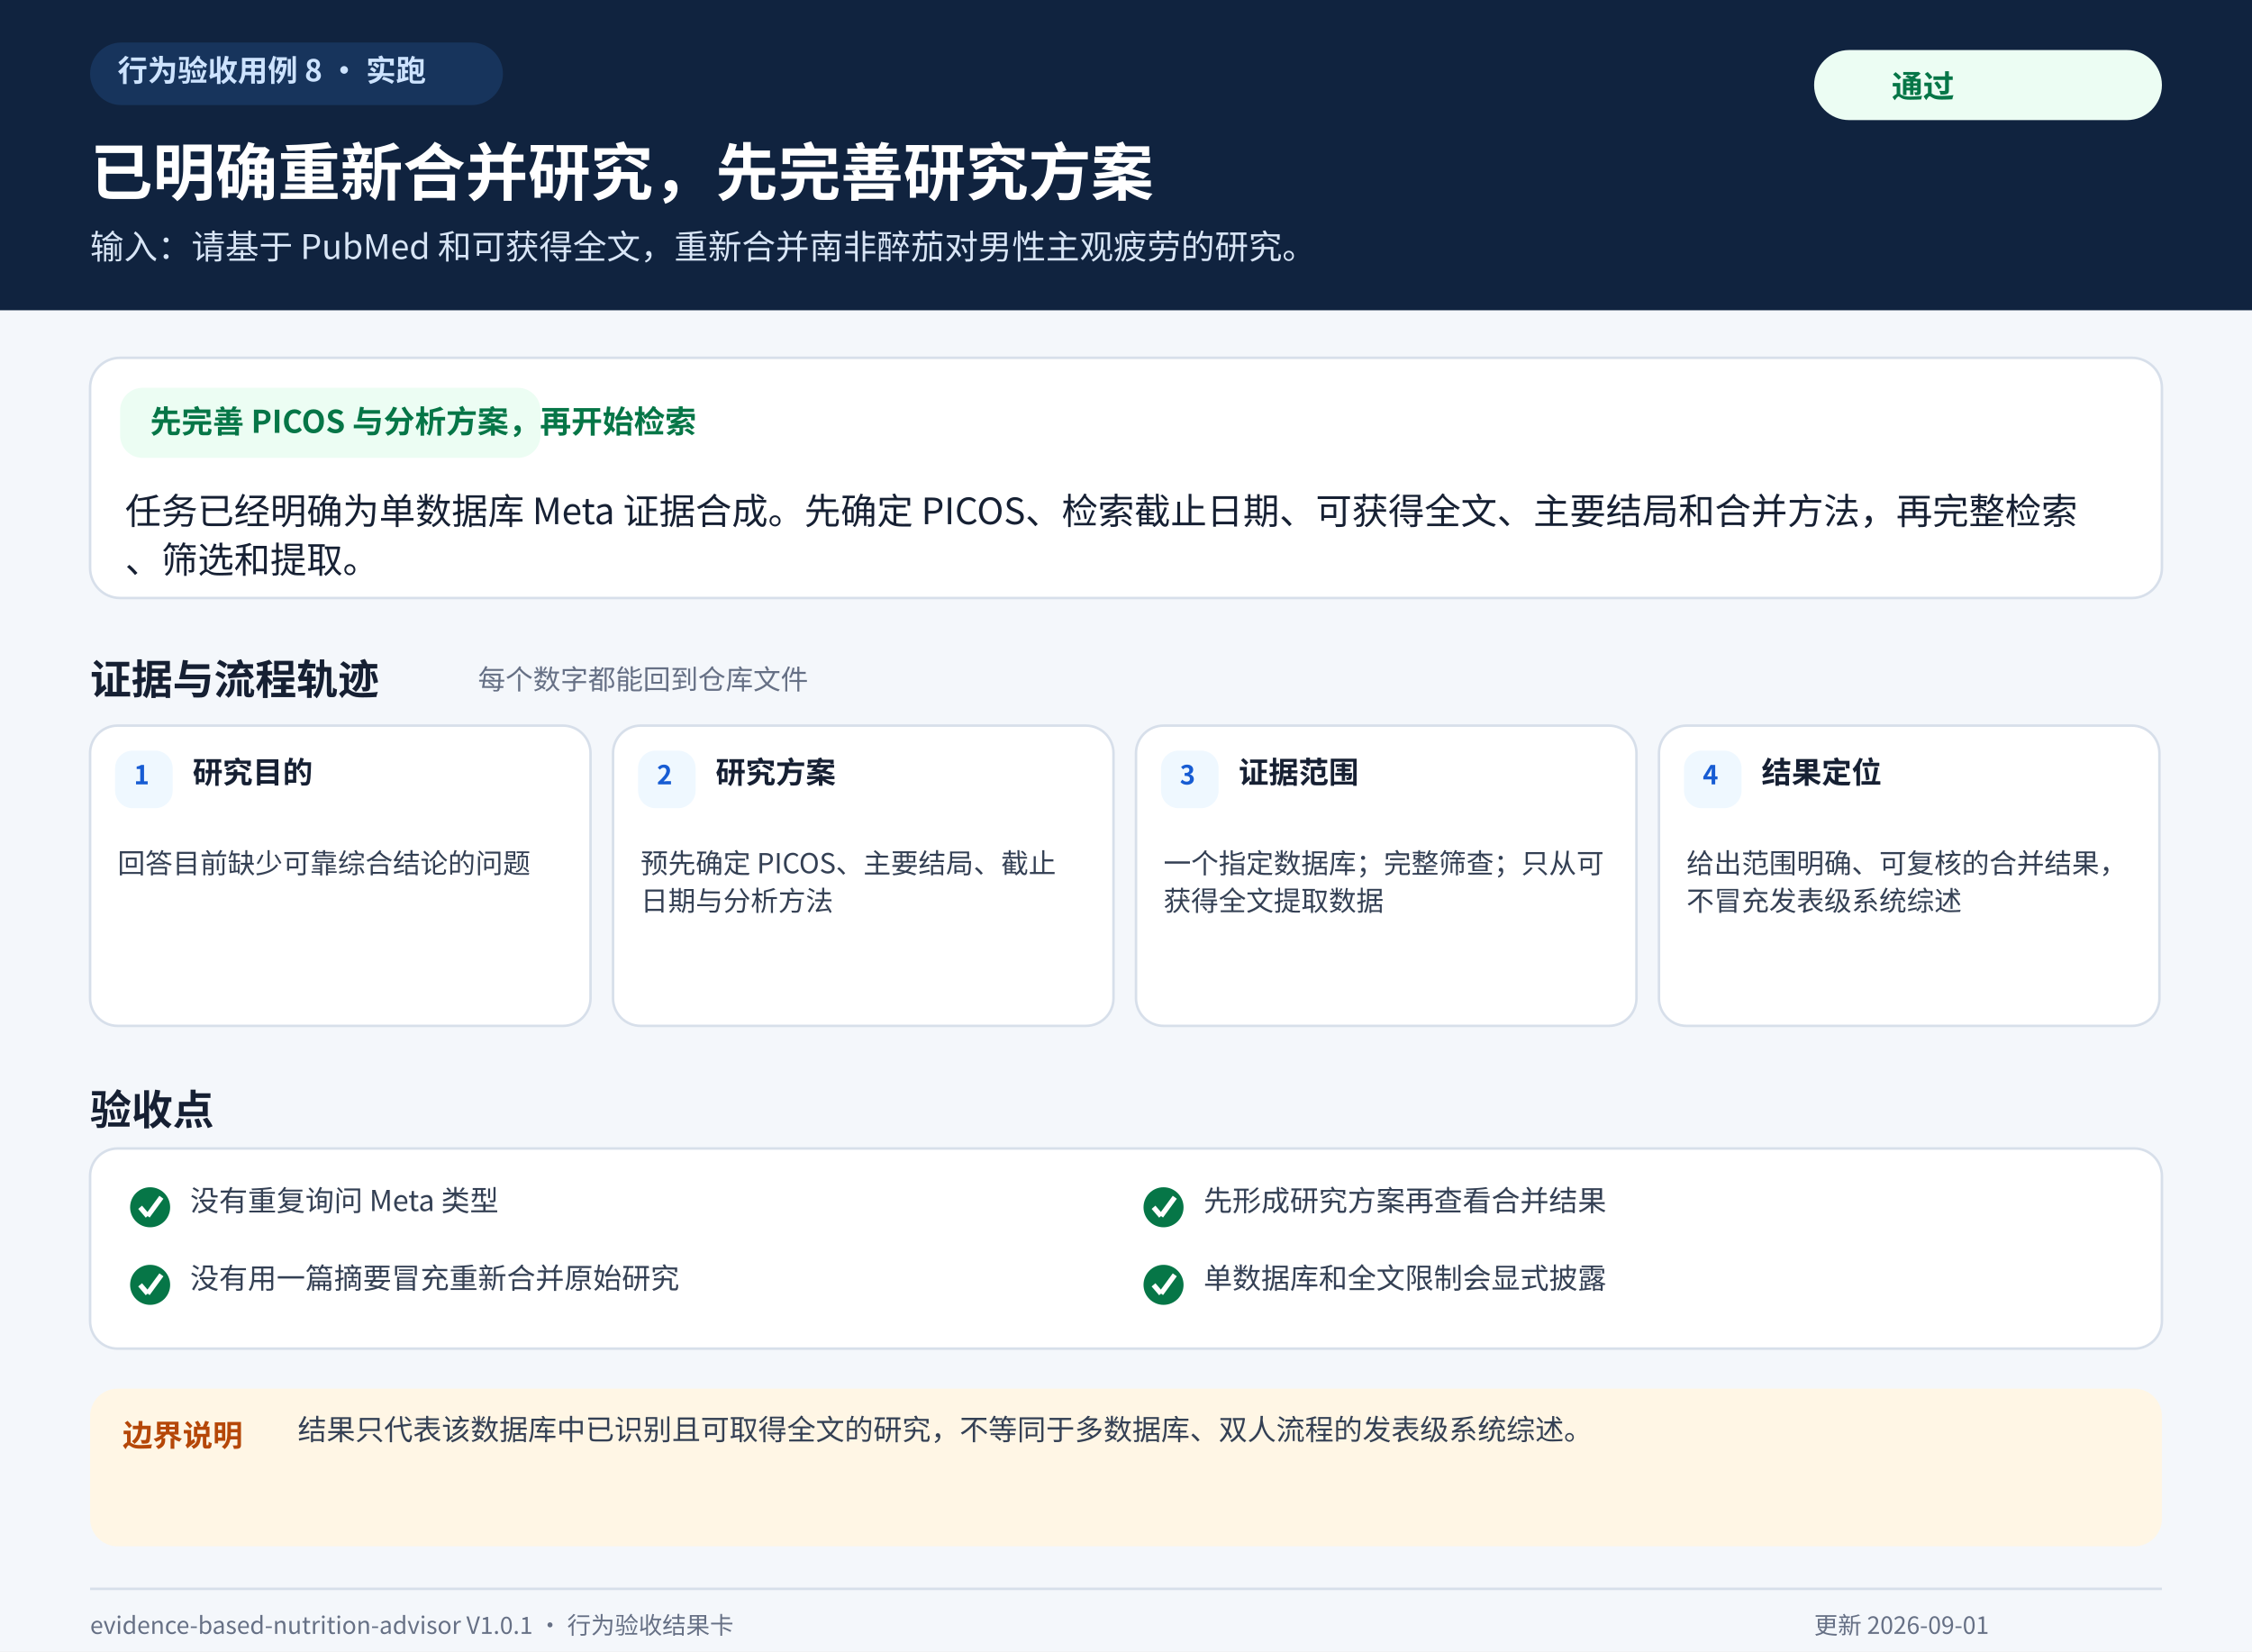
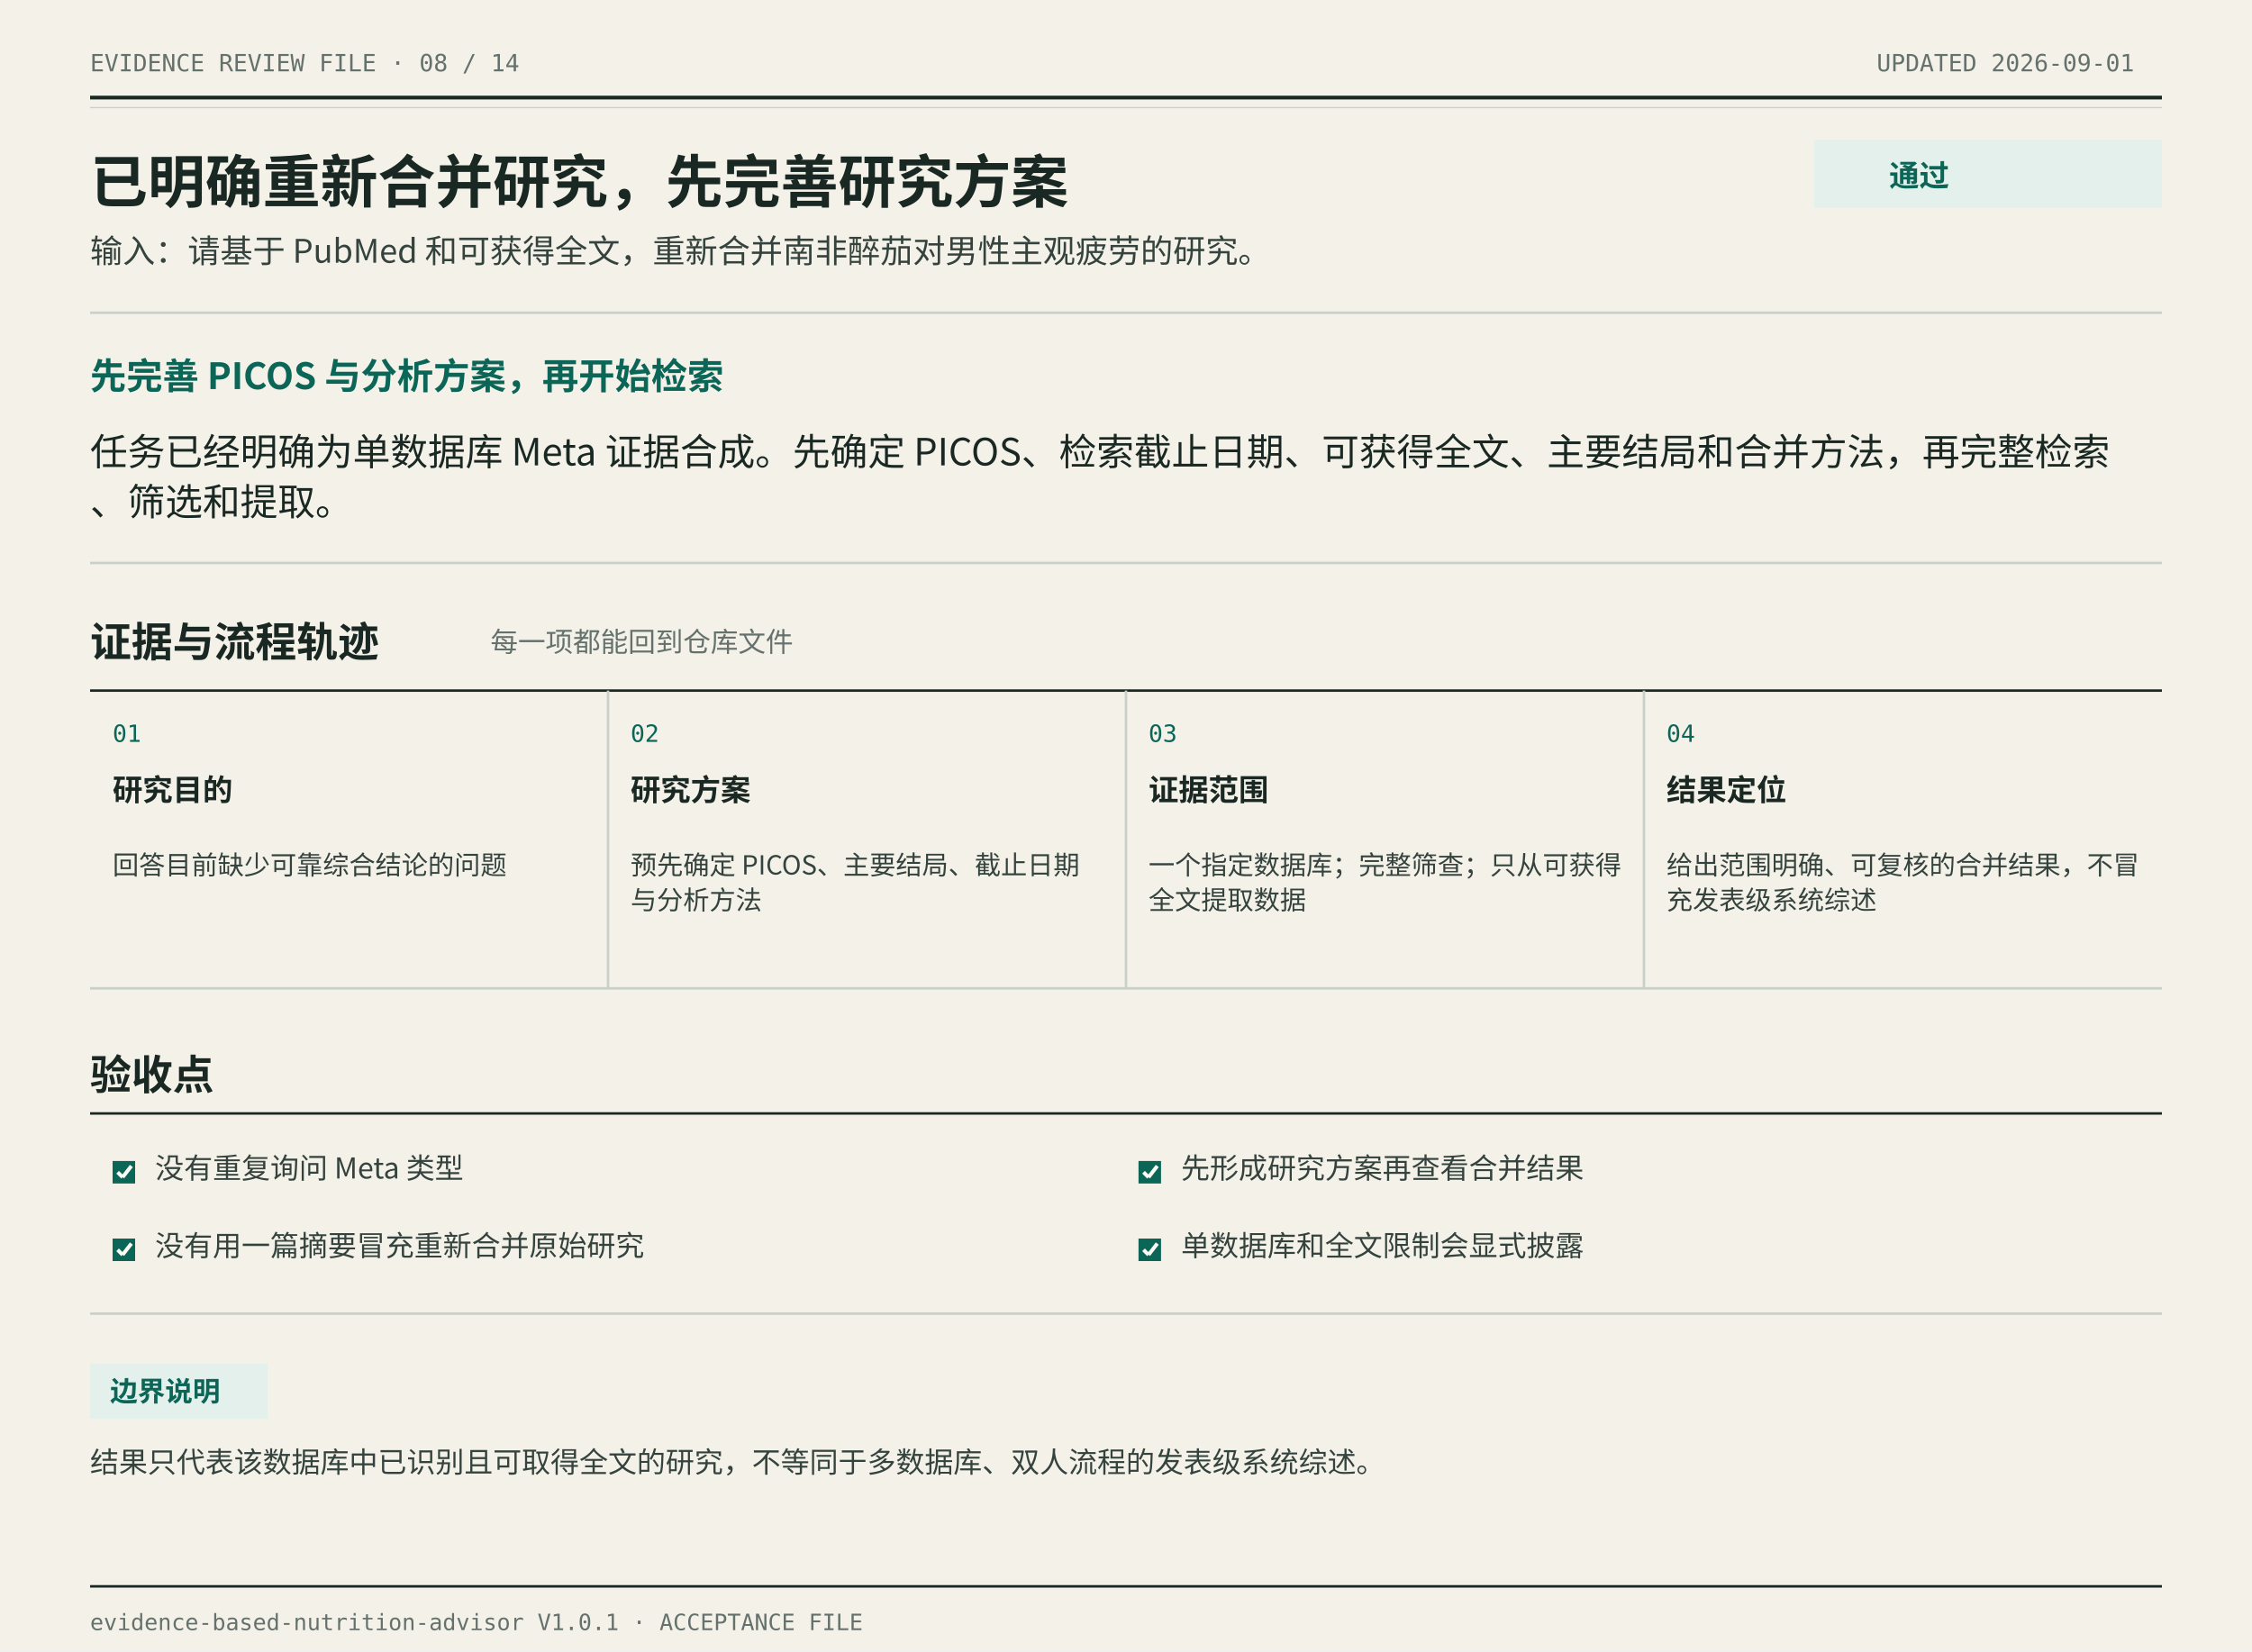
<svg xmlns="http://www.w3.org/2000/svg" width="1800" height="1320" viewBox="0 0 1800 1320" role="img" aria-label="行为验收用例 8：已明确重新合并研究，先完善研究方案">
-   <rect width="1800" height="1320" fill="#F4F7FB" />
-   <rect x="0" y="0" width="1800" height="248" rx="0" fill="#10233F" />
-   <rect x="72" y="34" width="330" height="50" rx="25" fill="#17345C" />
-   <text x="94" y="65" font-family="Microsoft YaHei, PingFang SC, Noto Sans CJK SC, sans-serif" font-size="24" font-weight="700" fill="#CDE3FF">行为验收用例 8 · 实跑</text>
-   <text x="72" y="156" font-family="Microsoft YaHei, PingFang SC, Noto Sans CJK SC, sans-serif" font-size="50" font-weight="700" fill="#FFFFFF">已明确重新合并研究，先完善研究方案</text>
-   <text x="72" y="207" font-family="Microsoft YaHei, PingFang SC, Noto Sans CJK SC, sans-serif" font-size="27" font-weight="400" fill="#D8E5F6">输入：请基于 PubMed 和可获得全文，重新合并南非醉茄对男性主观疲劳的研究。</text>
-   <rect x="1450" y="40" width="278" height="56" rx="28" fill="#ECFDF3" />
-   <text x="1512" y="78" font-family="Microsoft YaHei, PingFang SC, Noto Sans CJK SC, sans-serif" font-size="25" font-weight="700" fill="#067647">通过</text>
-   <rect x="72" y="286" width="1656" height="192" rx="24" fill="#FFFFFF" stroke="#D7DFEA" stroke-width="2" />
-   <rect x="96" y="310" width="336" height="56" rx="18" fill="#ECFDF3" />
-   <text x="120" y="346" font-family="Microsoft YaHei, PingFang SC, Noto Sans CJK SC, sans-serif" font-size="25" font-weight="700" fill="#067647">先完善 PICOS 与分析方案，再开始检索</text>
-   <text x="100" y="419" font-family="Microsoft YaHei, PingFang SC, Noto Sans CJK SC, sans-serif" font-size="29" font-weight="400" fill="#162033">任务已经明确为单数据库 Meta 证据合成。先确定 PICOS、检索截止日期、可获得全文、主要结局和合并方法，再完整检索</text>
-   <text x="100" y="458" font-family="Microsoft YaHei, PingFang SC, Noto Sans CJK SC, sans-serif" font-size="29" font-weight="400" fill="#162033">、筛选和提取。</text>
-   <text x="72" y="555" font-family="Microsoft YaHei, PingFang SC, Noto Sans CJK SC, sans-serif" font-size="33" font-weight="700" fill="#162033">证据与流程轨迹</text>
-   <text x="382" y="551" font-family="Microsoft YaHei, PingFang SC, Noto Sans CJK SC, sans-serif" font-size="22" font-weight="400" fill="#667085">每个数字都能回到仓库文件</text>
-   <rect x="72" y="580" width="400" height="240" rx="22" fill="#FFFFFF" stroke="#D7DFEA" stroke-width="2" />
-   <rect x="92" y="600" width="46" height="46" rx="14" fill="#EFF8FF" />
-   <text x="107" y="627" font-family="Microsoft YaHei, PingFang SC, Noto Sans CJK SC, sans-serif" font-size="21" font-weight="700" fill="#175CD3">1</text>
-   <text x="154" y="626" font-family="Microsoft YaHei, PingFang SC, Noto Sans CJK SC, sans-serif" font-size="24" font-weight="700" fill="#162033">研究目的</text>
-   <text x="94" y="698" font-family="Microsoft YaHei, PingFang SC, Noto Sans CJK SC, sans-serif" font-size="22" font-weight="400" fill="#344054">回答目前缺少可靠综合结论的问题</text>
-   <rect x="490" y="580" width="400" height="240" rx="22" fill="#FFFFFF" stroke="#D7DFEA" stroke-width="2" />
-   <rect x="510" y="600" width="46" height="46" rx="14" fill="#EFF8FF" />
-   <text x="525" y="627" font-family="Microsoft YaHei, PingFang SC, Noto Sans CJK SC, sans-serif" font-size="21" font-weight="700" fill="#175CD3">2</text>
-   <text x="572" y="626" font-family="Microsoft YaHei, PingFang SC, Noto Sans CJK SC, sans-serif" font-size="24" font-weight="700" fill="#162033">研究方案</text>
-   <text x="512" y="698" font-family="Microsoft YaHei, PingFang SC, Noto Sans CJK SC, sans-serif" font-size="22" font-weight="400" fill="#344054">预先确定 PICOS、主要结局、截止</text>
-   <text x="512" y="728" font-family="Microsoft YaHei, PingFang SC, Noto Sans CJK SC, sans-serif" font-size="22" font-weight="400" fill="#344054">日期与分析方法</text>
-   <rect x="908" y="580" width="400" height="240" rx="22" fill="#FFFFFF" stroke="#D7DFEA" stroke-width="2" />
-   <rect x="928" y="600" width="46" height="46" rx="14" fill="#EFF8FF" />
-   <text x="943" y="627" font-family="Microsoft YaHei, PingFang SC, Noto Sans CJK SC, sans-serif" font-size="21" font-weight="700" fill="#175CD3">3</text>
-   <text x="990" y="626" font-family="Microsoft YaHei, PingFang SC, Noto Sans CJK SC, sans-serif" font-size="24" font-weight="700" fill="#162033">证据范围</text>
-   <text x="930" y="698" font-family="Microsoft YaHei, PingFang SC, Noto Sans CJK SC, sans-serif" font-size="22" font-weight="400" fill="#344054">一个指定数据库；完整筛查；只从可</text>
-   <text x="930" y="728" font-family="Microsoft YaHei, PingFang SC, Noto Sans CJK SC, sans-serif" font-size="22" font-weight="400" fill="#344054">获得全文提取数据</text>
-   <rect x="1326" y="580" width="400" height="240" rx="22" fill="#FFFFFF" stroke="#D7DFEA" stroke-width="2" />
-   <rect x="1346" y="600" width="46" height="46" rx="14" fill="#EFF8FF" />
-   <text x="1361" y="627" font-family="Microsoft YaHei, PingFang SC, Noto Sans CJK SC, sans-serif" font-size="21" font-weight="700" fill="#175CD3">4</text>
-   <text x="1408" y="626" font-family="Microsoft YaHei, PingFang SC, Noto Sans CJK SC, sans-serif" font-size="24" font-weight="700" fill="#162033">结果定位</text>
-   <text x="1348" y="698" font-family="Microsoft YaHei, PingFang SC, Noto Sans CJK SC, sans-serif" font-size="22" font-weight="400" fill="#344054">给出范围明确、可复核的合并结果，</text>
-   <text x="1348" y="728" font-family="Microsoft YaHei, PingFang SC, Noto Sans CJK SC, sans-serif" font-size="22" font-weight="400" fill="#344054">不冒充发表级系统综述</text>
-   <text x="72" y="899" font-family="Microsoft YaHei, PingFang SC, Noto Sans CJK SC, sans-serif" font-size="33" font-weight="700" fill="#162033">验收点</text>
-   <rect x="72" y="918" width="1656" height="160" rx="22" fill="#FFFFFF" stroke="#D7DFEA" stroke-width="2" />
-   <circle cx="120.0" cy="965.0" r="16.0" fill="#067647" />
-   <line x1="112" y1="965" x2="118" y2="972" stroke="#FFFFFF" stroke-width="4" />
-   <line x1="118" y1="972" x2="129" y2="957" stroke="#FFFFFF" stroke-width="4" />
-   <text x="152" y="968" font-family="Microsoft YaHei, PingFang SC, Noto Sans CJK SC, sans-serif" font-size="23" font-weight="400" fill="#344054">没有重复询问 Meta 类型</text>
-   <circle cx="930.0" cy="965.0" r="16.0" fill="#067647" />
-   <line x1="922" y1="965" x2="928" y2="972" stroke="#FFFFFF" stroke-width="4" />
-   <line x1="928" y1="972" x2="939" y2="957" stroke="#FFFFFF" stroke-width="4" />
-   <text x="962" y="968" font-family="Microsoft YaHei, PingFang SC, Noto Sans CJK SC, sans-serif" font-size="23" font-weight="400" fill="#344054">先形成研究方案再查看合并结果</text>
-   <circle cx="120.0" cy="1027.0" r="16.0" fill="#067647" />
-   <line x1="112" y1="1027" x2="118" y2="1034" stroke="#FFFFFF" stroke-width="4" />
-   <line x1="118" y1="1034" x2="129" y2="1019" stroke="#FFFFFF" stroke-width="4" />
-   <text x="152" y="1030" font-family="Microsoft YaHei, PingFang SC, Noto Sans CJK SC, sans-serif" font-size="23" font-weight="400" fill="#344054">没有用一篇摘要冒充重新合并原始研究</text>
-   <circle cx="930.0" cy="1027.0" r="16.0" fill="#067647" />
-   <line x1="922" y1="1027" x2="928" y2="1034" stroke="#FFFFFF" stroke-width="4" />
-   <line x1="928" y1="1034" x2="939" y2="1019" stroke="#FFFFFF" stroke-width="4" />
-   <text x="962" y="1030" font-family="Microsoft YaHei, PingFang SC, Noto Sans CJK SC, sans-serif" font-size="23" font-weight="400" fill="#344054">单数据库和全文限制会显式披露</text>
-   <rect x="72" y="1110" width="1656" height="126" rx="22" fill="#FFF6E5" />
-   <text x="98" y="1156" font-family="Microsoft YaHei, PingFang SC, Noto Sans CJK SC, sans-serif" font-size="24" font-weight="700" fill="#B54708">边界说明</text>
-   <text x="238" y="1151" font-family="Microsoft YaHei, PingFang SC, Noto Sans CJK SC, sans-serif" font-size="23" font-weight="400" fill="#344054">结果只代表该数据库中已识别且可取得全文的研究，不等同于多数据库、双人流程的发表级系统综述。</text>
-   <line x1="72" y1="1270" x2="1728" y2="1270" stroke="#D7DFEA" stroke-width="2" />
-   <text x="72" y="1306" font-family="Microsoft YaHei, PingFang SC, Noto Sans CJK SC, sans-serif" font-size="19" font-weight="400" fill="#667085">evidence-based-nutrition-advisor V1.0.1 · 行为验收结果卡</text>
-   <text x="1450" y="1306" font-family="Microsoft YaHei, PingFang SC, Noto Sans CJK SC, sans-serif" font-size="19" font-weight="400" fill="#667085">更新 2026-09-01</text>
+   <rect width="1800" height="1320" fill="#F4F1E9" />
+   <rect x="0" y="0" width="1800" height="1320" rx="0" fill="#F4F1E9" />
+   <text x="72" y="57" font-family="Consolas, monospace" font-size="19" font-weight="400" fill="#65716C">EVIDENCE REVIEW FILE · 08 / 14</text>
+   <text x="1500" y="57" font-family="Consolas, monospace" font-size="19" font-weight="400" fill="#65716C">UPDATED 2026-09-01</text>
+   <line x1="72" y1="78" x2="1728" y2="78" stroke="#1A2823" stroke-width="3" />
+   <line x1="72" y1="86" x2="1728" y2="86" stroke="#C9D0C8" stroke-width="1" />
+   <text x="72" y="162" font-family="Microsoft YaHei, PingFang SC, Noto Sans CJK SC, sans-serif" font-size="46" font-weight="700" fill="#1A2823">已明确重新合并研究，先完善研究方案</text>
+   <text x="72" y="210" font-family="Microsoft YaHei, PingFang SC, Noto Sans CJK SC, sans-serif" font-size="26" font-weight="400" fill="#34433D">输入：请基于 PubMed 和可获得全文，重新合并南非醉茄对男性主观疲劳的研究。</text>
+   <rect x="1450" y="112" width="278" height="54" rx="0" fill="#E4F0EB" />
+   <text x="1510" y="149" font-family="Microsoft YaHei, PingFang SC, Noto Sans CJK SC, sans-serif" font-size="24" font-weight="700" fill="#0B6657">通过</text>
+   <line x1="72" y1="250" x2="1728" y2="250" stroke="#C9D0C8" stroke-width="2" />
+   <text x="72" y="311" font-family="Microsoft YaHei, PingFang SC, Noto Sans CJK SC, sans-serif" font-size="29" font-weight="700" fill="#0B6657">先完善 PICOS 与分析方案，再开始检索</text>
+   <text x="72" y="372" font-family="Microsoft YaHei, PingFang SC, Noto Sans CJK SC, sans-serif" font-size="30" font-weight="400" fill="#1A2823">任务已经明确为单数据库 Meta 证据合成。先确定 PICOS、检索截止日期、可获得全文、主要结局和合并方法，再完整检索</text>
+   <text x="72" y="412" font-family="Microsoft YaHei, PingFang SC, Noto Sans CJK SC, sans-serif" font-size="30" font-weight="400" fill="#1A2823">、筛选和提取。</text>
+   <line x1="72" y1="450" x2="1728" y2="450" stroke="#C9D0C8" stroke-width="2" />
+   <text x="72" y="525" font-family="Microsoft YaHei, PingFang SC, Noto Sans CJK SC, sans-serif" font-size="33" font-weight="700" fill="#1A2823">证据与流程轨迹</text>
+   <text x="392" y="521" font-family="Microsoft YaHei, PingFang SC, Noto Sans CJK SC, sans-serif" font-size="22" font-weight="400" fill="#65716C">每一项都能回到仓库文件</text>
+   <line x1="72" y1="552" x2="486" y2="552" stroke="#1A2823" stroke-width="2" />
+   <line x1="72" y1="790" x2="486" y2="790" stroke="#C9D0C8" stroke-width="2" />
+   <text x="90" y="593" font-family="Consolas, monospace" font-size="19" font-weight="400" fill="#0B6657">01</text>
+   <text x="90" y="640" font-family="Microsoft YaHei, PingFang SC, Noto Sans CJK SC, sans-serif" font-size="24" font-weight="700" fill="#1A2823">研究目的</text>
+   <text x="90" y="699" font-family="Microsoft YaHei, PingFang SC, Noto Sans CJK SC, sans-serif" font-size="21" font-weight="400" fill="#34433D">回答目前缺少可靠综合结论的问题</text>
+   <line x1="486" y1="552" x2="900" y2="552" stroke="#1A2823" stroke-width="2" />
+   <line x1="486" y1="790" x2="900" y2="790" stroke="#C9D0C8" stroke-width="2" />
+   <line x1="486" y1="552" x2="486" y2="790" stroke="#C9D0C8" stroke-width="2" />
+   <text x="504" y="593" font-family="Consolas, monospace" font-size="19" font-weight="400" fill="#0B6657">02</text>
+   <text x="504" y="640" font-family="Microsoft YaHei, PingFang SC, Noto Sans CJK SC, sans-serif" font-size="24" font-weight="700" fill="#1A2823">研究方案</text>
+   <text x="504" y="699" font-family="Microsoft YaHei, PingFang SC, Noto Sans CJK SC, sans-serif" font-size="21" font-weight="400" fill="#34433D">预先确定 PICOS、主要结局、截止日期</text>
+   <text x="504" y="727" font-family="Microsoft YaHei, PingFang SC, Noto Sans CJK SC, sans-serif" font-size="21" font-weight="400" fill="#34433D">与分析方法</text>
+   <line x1="900" y1="552" x2="1314" y2="552" stroke="#1A2823" stroke-width="2" />
+   <line x1="900" y1="790" x2="1314" y2="790" stroke="#C9D0C8" stroke-width="2" />
+   <line x1="900" y1="552" x2="900" y2="790" stroke="#C9D0C8" stroke-width="2" />
+   <text x="918" y="593" font-family="Consolas, monospace" font-size="19" font-weight="400" fill="#0B6657">03</text>
+   <text x="918" y="640" font-family="Microsoft YaHei, PingFang SC, Noto Sans CJK SC, sans-serif" font-size="24" font-weight="700" fill="#1A2823">证据范围</text>
+   <text x="918" y="699" font-family="Microsoft YaHei, PingFang SC, Noto Sans CJK SC, sans-serif" font-size="21" font-weight="400" fill="#34433D">一个指定数据库；完整筛查；只从可获得</text>
+   <text x="918" y="727" font-family="Microsoft YaHei, PingFang SC, Noto Sans CJK SC, sans-serif" font-size="21" font-weight="400" fill="#34433D">全文提取数据</text>
+   <line x1="1314" y1="552" x2="1728" y2="552" stroke="#1A2823" stroke-width="2" />
+   <line x1="1314" y1="790" x2="1728" y2="790" stroke="#C9D0C8" stroke-width="2" />
+   <line x1="1314" y1="552" x2="1314" y2="790" stroke="#C9D0C8" stroke-width="2" />
+   <text x="1332" y="593" font-family="Consolas, monospace" font-size="19" font-weight="400" fill="#0B6657">04</text>
+   <text x="1332" y="640" font-family="Microsoft YaHei, PingFang SC, Noto Sans CJK SC, sans-serif" font-size="24" font-weight="700" fill="#1A2823">结果定位</text>
+   <text x="1332" y="699" font-family="Microsoft YaHei, PingFang SC, Noto Sans CJK SC, sans-serif" font-size="21" font-weight="400" fill="#34433D">给出范围明确、可复核的合并结果，不冒</text>
+   <text x="1332" y="727" font-family="Microsoft YaHei, PingFang SC, Noto Sans CJK SC, sans-serif" font-size="21" font-weight="400" fill="#34433D">充发表级系统综述</text>
+   <text x="72" y="871" font-family="Microsoft YaHei, PingFang SC, Noto Sans CJK SC, sans-serif" font-size="33" font-weight="700" fill="#1A2823">验收点</text>
+   <line x1="72" y1="890" x2="1728" y2="890" stroke="#1A2823" stroke-width="2" />
+   <rect x="90" y="928" width="18" height="18" rx="0" fill="#0B6657" />
+   <line x1="94" y1="937" x2="98" y2="941" stroke="#FBFAF5" stroke-width="3" />
+   <line x1="98" y1="941" x2="105" y2="932" stroke="#FBFAF5" stroke-width="3" />
+   <text x="124" y="942" font-family="Microsoft YaHei, PingFang SC, Noto Sans CJK SC, sans-serif" font-size="23" font-weight="400" fill="#34433D">没有重复询问 Meta 类型</text>
+   <rect x="910" y="928" width="18" height="18" rx="0" fill="#0B6657" />
+   <line x1="914" y1="937" x2="918" y2="941" stroke="#FBFAF5" stroke-width="3" />
+   <line x1="918" y1="941" x2="925" y2="932" stroke="#FBFAF5" stroke-width="3" />
+   <text x="944" y="942" font-family="Microsoft YaHei, PingFang SC, Noto Sans CJK SC, sans-serif" font-size="23" font-weight="400" fill="#34433D">先形成研究方案再查看合并结果</text>
+   <rect x="90" y="990" width="18" height="18" rx="0" fill="#0B6657" />
+   <line x1="94" y1="999" x2="98" y2="1003" stroke="#FBFAF5" stroke-width="3" />
+   <line x1="98" y1="1003" x2="105" y2="994" stroke="#FBFAF5" stroke-width="3" />
+   <text x="124" y="1004" font-family="Microsoft YaHei, PingFang SC, Noto Sans CJK SC, sans-serif" font-size="23" font-weight="400" fill="#34433D">没有用一篇摘要冒充重新合并原始研究</text>
+   <rect x="910" y="990" width="18" height="18" rx="0" fill="#0B6657" />
+   <line x1="914" y1="999" x2="918" y2="1003" stroke="#FBFAF5" stroke-width="3" />
+   <line x1="918" y1="1003" x2="925" y2="994" stroke="#FBFAF5" stroke-width="3" />
+   <text x="944" y="1004" font-family="Microsoft YaHei, PingFang SC, Noto Sans CJK SC, sans-serif" font-size="23" font-weight="400" fill="#34433D">单数据库和全文限制会显式披露</text>
+   <line x1="72" y1="1050" x2="1728" y2="1050" stroke="#C9D0C8" stroke-width="2" />
+   <rect x="72" y="1090" width="142" height="44" rx="0" fill="#E4F0EB" />
+   <text x="88" y="1120" font-family="Microsoft YaHei, PingFang SC, Noto Sans CJK SC, sans-serif" font-size="22" font-weight="700" fill="#0B6657">边界说明</text>
+   <text x="72" y="1177" font-family="Microsoft YaHei, PingFang SC, Noto Sans CJK SC, sans-serif" font-size="23" font-weight="400" fill="#34433D">结果只代表该数据库中已识别且可取得全文的研究，不等同于多数据库、双人流程的发表级系统综述。</text>
+   <line x1="72" y1="1268" x2="1728" y2="1268" stroke="#1A2823" stroke-width="2" />
+   <text x="72" y="1303" font-family="Consolas, monospace" font-size="18" font-weight="400" fill="#65716C">evidence-based-nutrition-advisor V1.0.1 · ACCEPTANCE FILE</text>
</svg>
